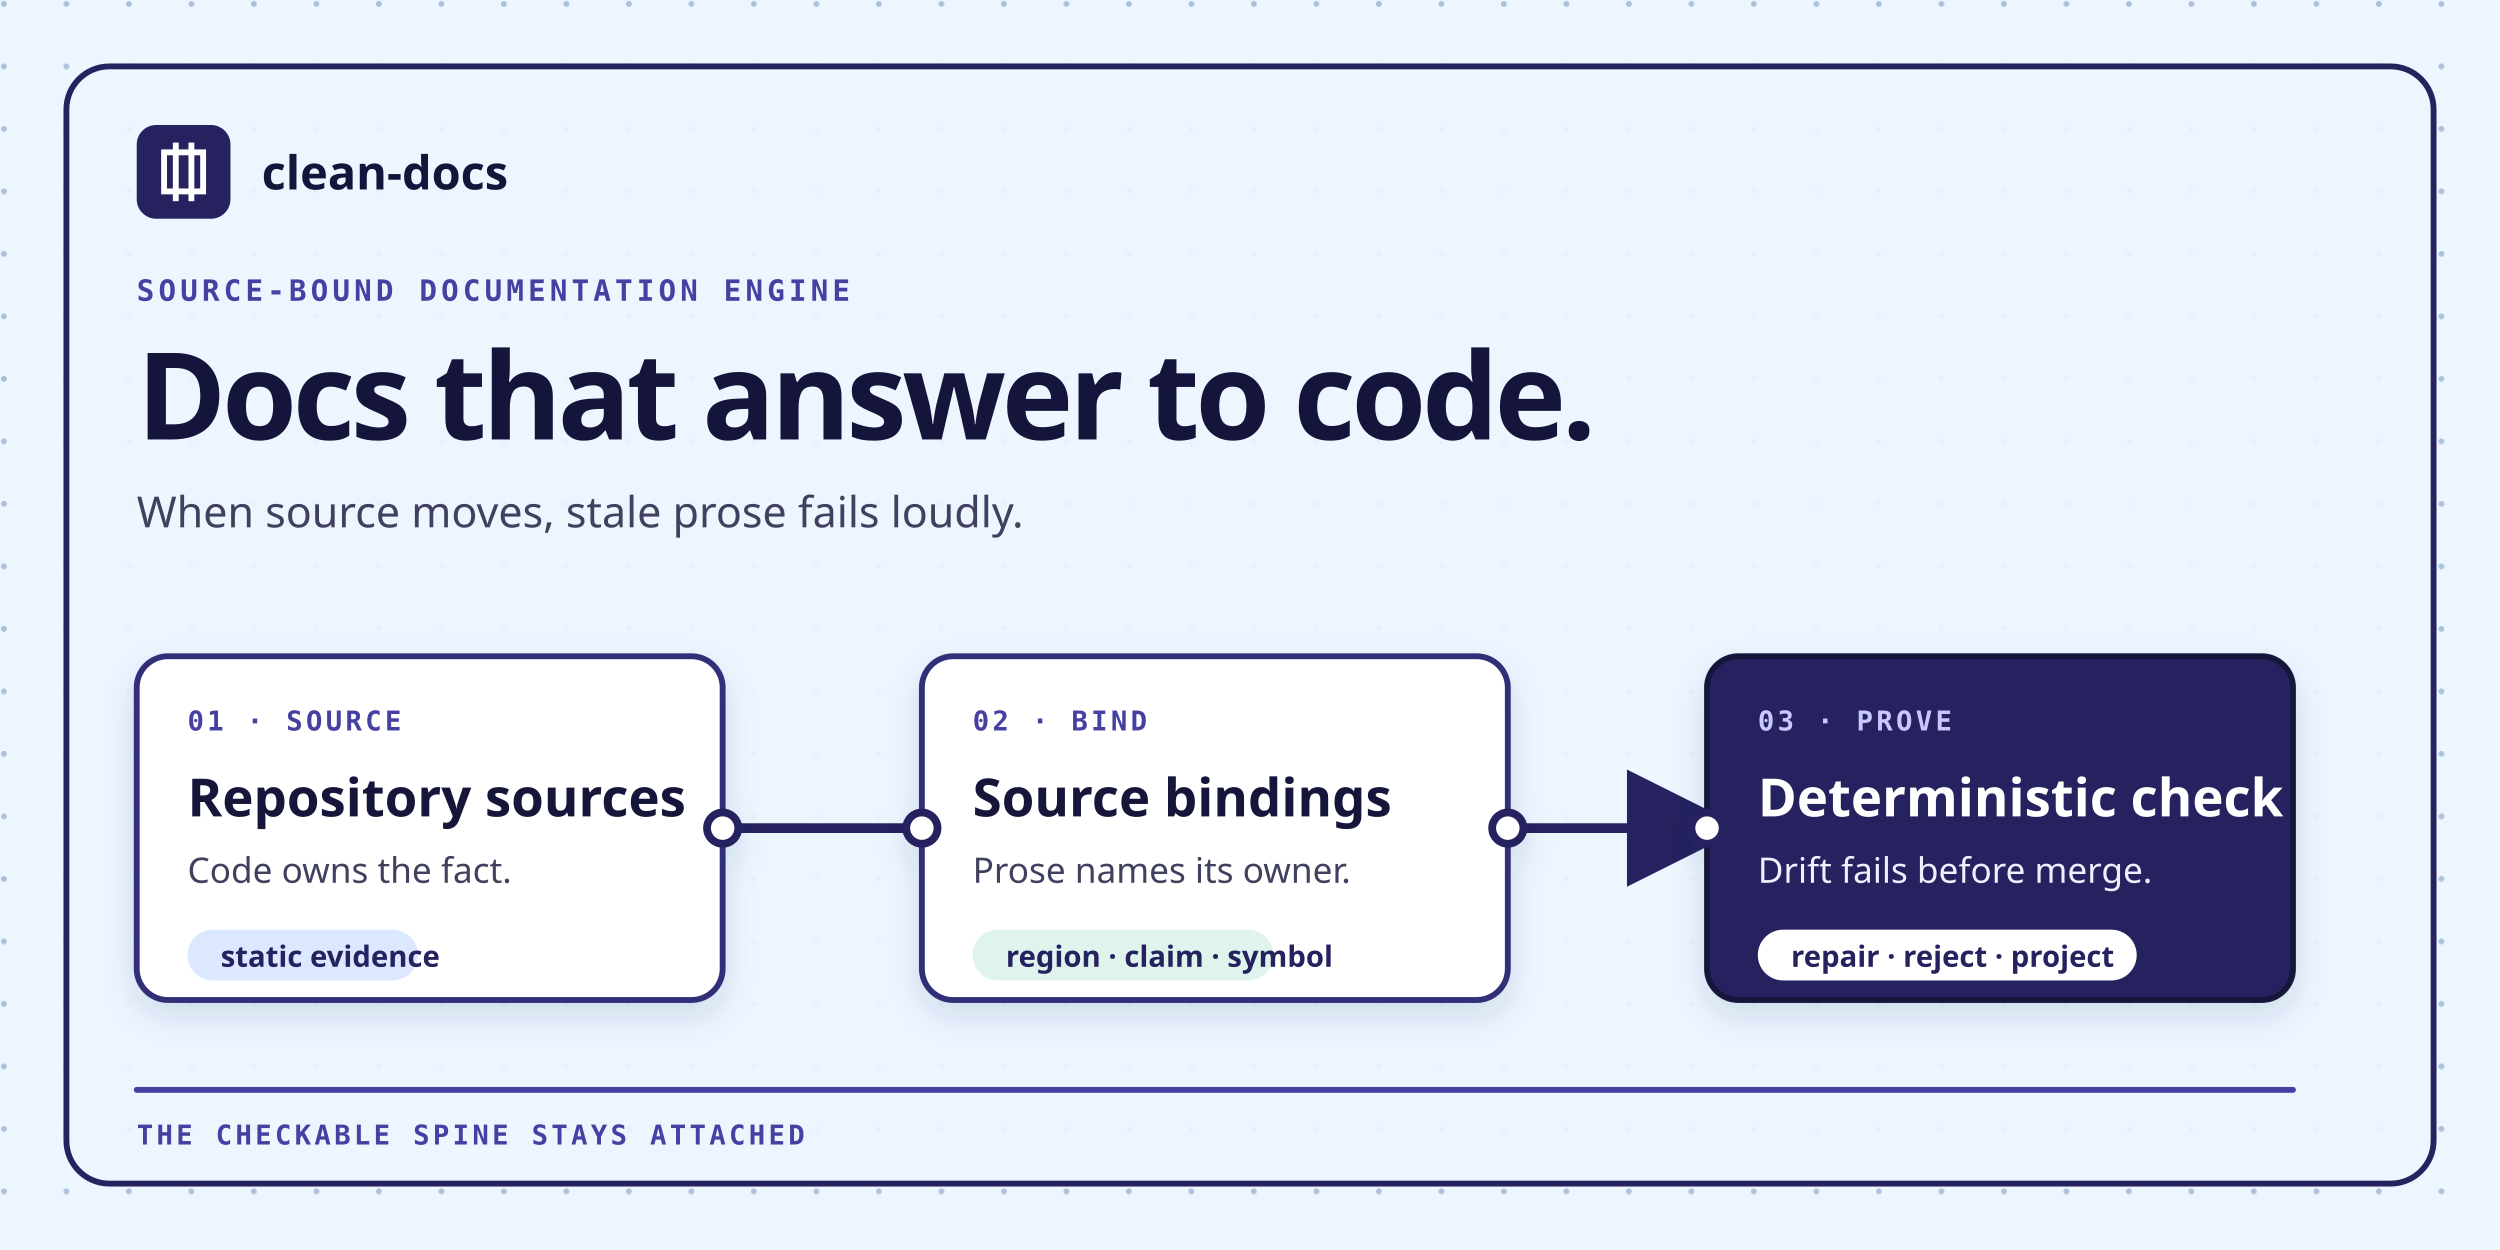
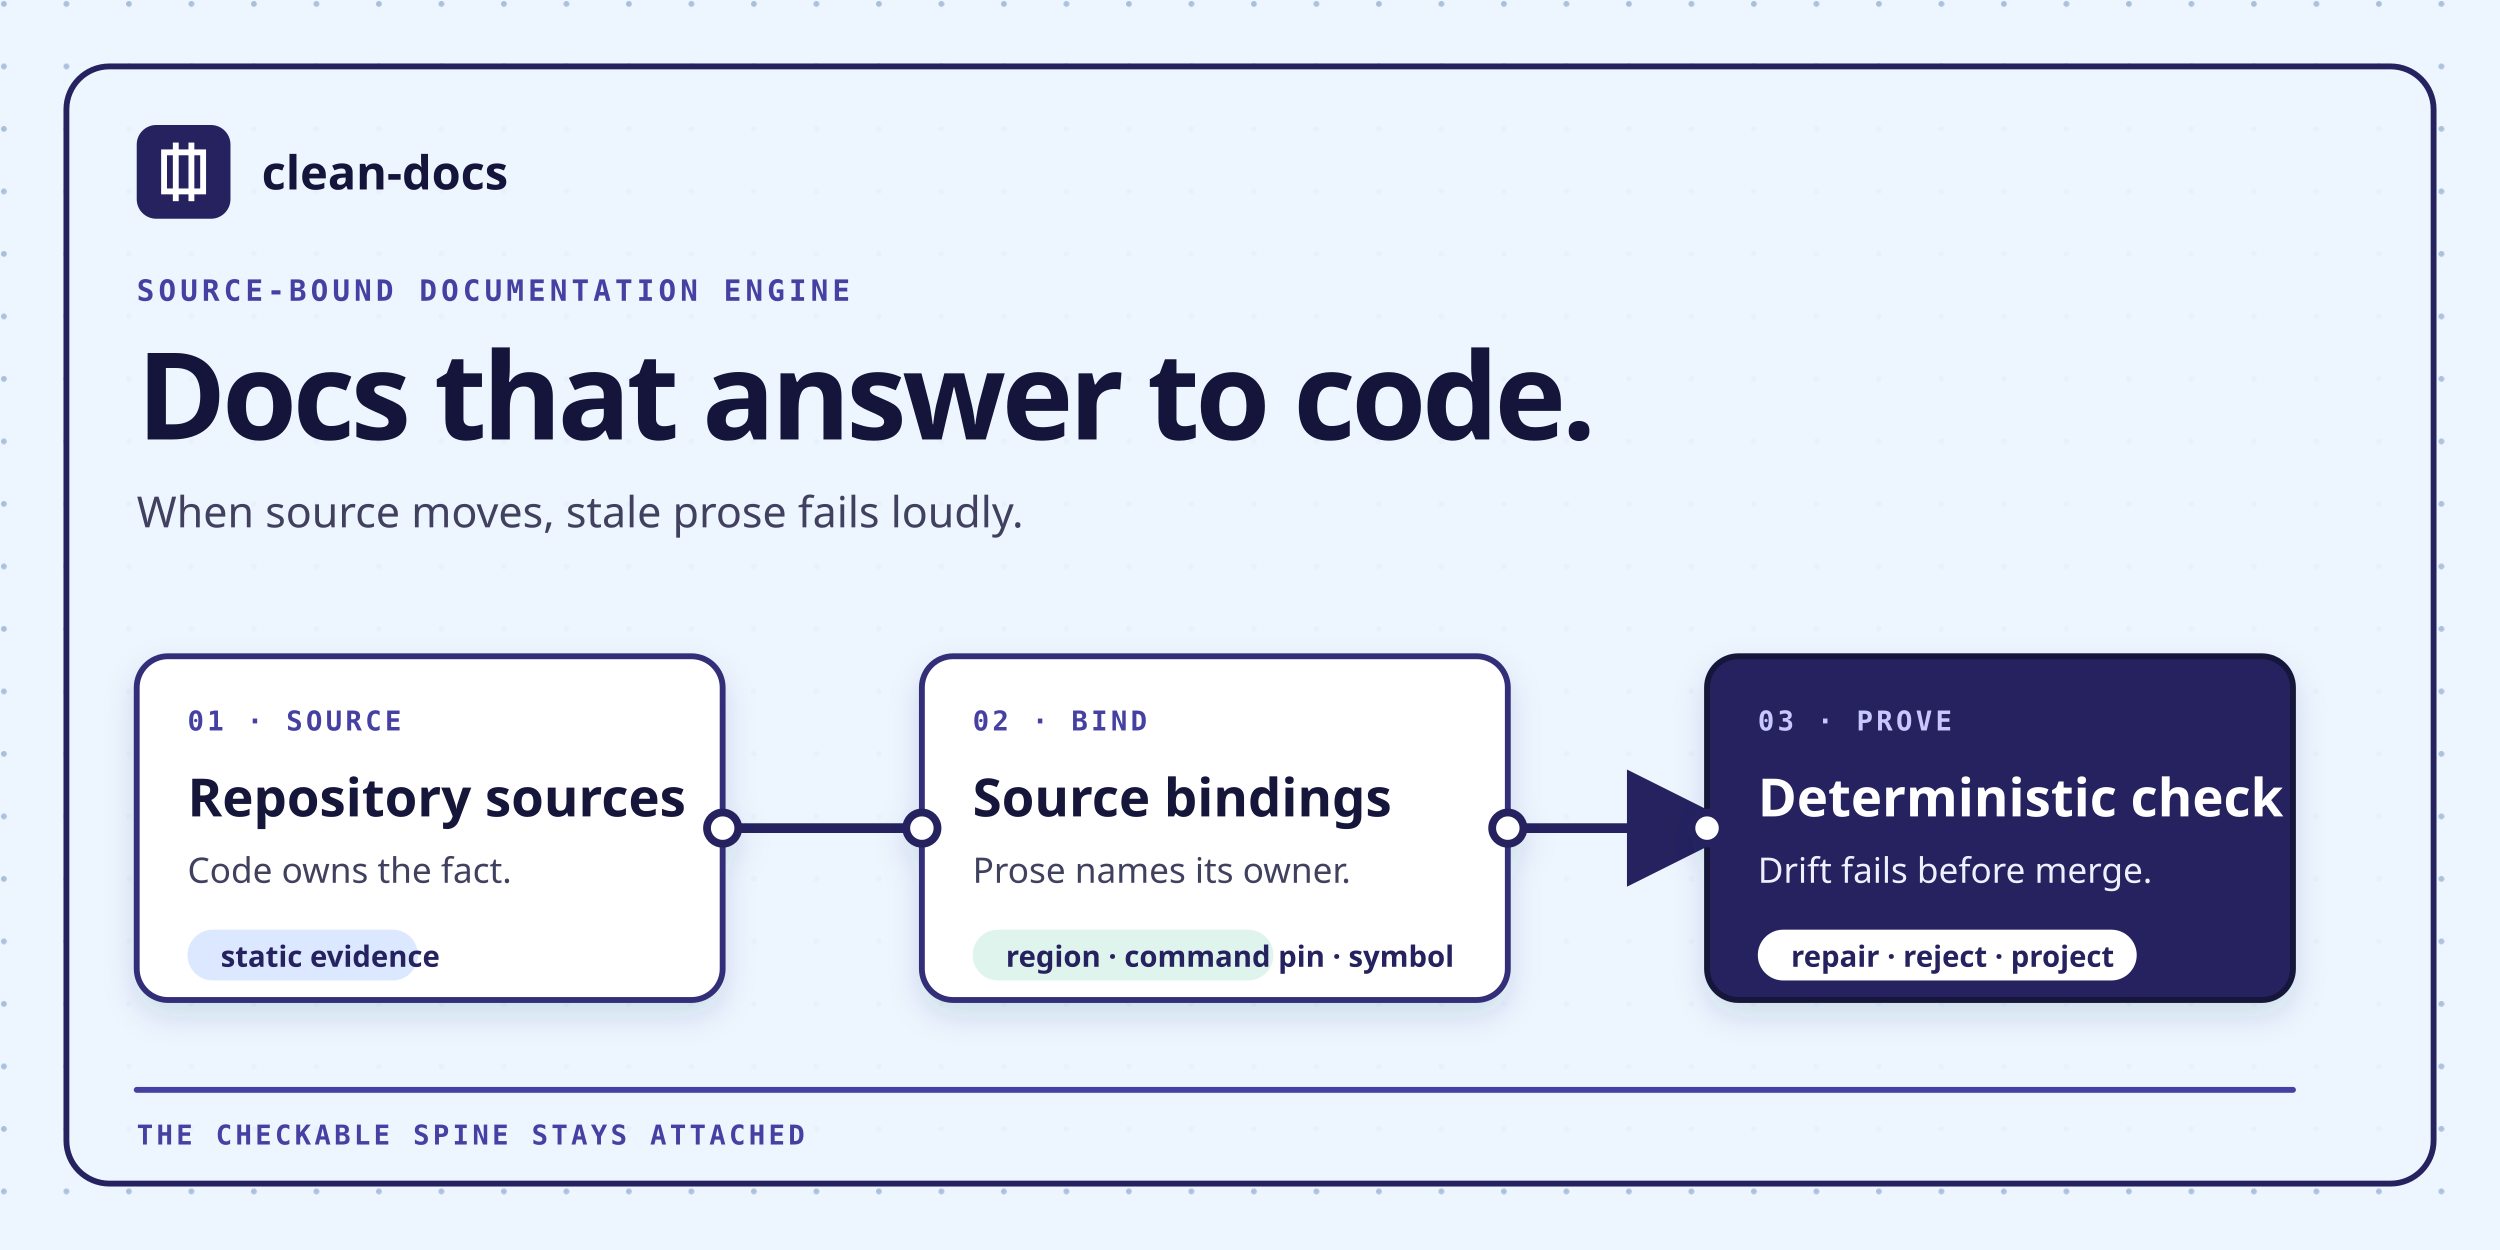
<svg xmlns="http://www.w3.org/2000/svg" width="1280" height="640" viewBox="0 0 1280 640" role="img" aria-labelledby="title desc">
  <defs>
    <pattern id="grid" width="32" height="32" patternUnits="userSpaceOnUse">
      <circle cx="2" cy="2" r="1.5" fill="#a9bfda" />
    </pattern>
    <filter id="shadow" x="-10%" y="-10%" width="120%" height="135%">
      <feDropShadow dx="0" dy="7" stdDeviation="8" flood-color="#26355e" flood-opacity="0.13" />
    </filter>
    <marker id="arrow" markerWidth="12" markerHeight="12" refX="10" refY="6" orient="auto">
      <path d="M0 0L12 6L0 12Z" fill="#25225f" />
    </marker>
    <style>
      .brand { font: 800 24px ui-sans-serif, system-ui, sans-serif; fill: #15143b; }
      .eyebrow { font: 750 15px ui-monospace, SFMono-Regular, Menlo, monospace; letter-spacing: .14em; fill: #4541a2; }
      .headline { font: 800 62px ui-sans-serif, system-ui, sans-serif; letter-spacing: -.035em; fill: #15143b; }
      .subhead { font: 540 22px ui-sans-serif, system-ui, sans-serif; fill: #41415f; }
      .step { font: 750 14px ui-monospace, SFMono-Regular, Menlo, monospace; letter-spacing: .12em; fill: #4541a2; }
      .card-title { font: 790 27px ui-sans-serif, system-ui, sans-serif; fill: #15143b; }
      .card-body { font: 540 18px ui-sans-serif, system-ui, sans-serif; fill: #41415f; }
      .outcome { font: 720 15px ui-sans-serif, system-ui, sans-serif; fill: #25225f; }
    </style>
  </defs>
  <rect width="1280" height="640" fill="#edf6ff" />
  <rect width="1280" height="640" fill="url(#grid)" />
  <rect x="34" y="34" width="1212" height="572" rx="22" fill="#edf6ff" fill-opacity=".91" stroke="#25225f" stroke-width="3" />
  <g transform="translate(70 64)">
    <rect width="48" height="48" rx="10" fill="#25225f" />
    <path d="M14 14h20v20H14zM20 9v30M28 9v30" fill="none" stroke="#fff" stroke-width="3" />
    <text x="64" y="33" class="brand">clean-docs</text>
  </g>
  <text x="70" y="154" class="eyebrow">SOURCE-BOUND DOCUMENTATION ENGINE</text>
  <text x="70" y="225" class="headline">Docs that answer to code.</text>
  <text x="70" y="270" class="subhead">When source moves, stale prose fails loudly.</text>
  <path d="M370 424H481M772 424H883" fill="none" stroke="#25225f" stroke-width="5" stroke-linecap="round" marker-end="url(#arrow)" />
  <g transform="translate(70 336)" filter="url(#shadow)">
    <rect width="300" height="176" rx="16" fill="#fff" stroke="#302d78" stroke-width="3" />
    <text x="26" y="38" class="step">01 · SOURCE</text>
    <text x="26" y="82" class="card-title">Repository sources</text>
    <text x="26" y="116" class="card-body">Code owns the fact.</text>
    <rect x="26" y="140" width="118" height="26" rx="13" fill="#dbe8ff" />
    <text x="43" y="159" class="outcome">static evidence</text>
    <circle cx="300" cy="88" r="8" fill="#fff" stroke="#25225f" stroke-width="4" />
  </g>
  <g transform="translate(472 336)" filter="url(#shadow)">
    <rect width="300" height="176" rx="16" fill="#fff" stroke="#302d78" stroke-width="3" />
    <text x="26" y="38" class="step">02 · BIND</text>
    <text x="26" y="82" class="card-title">Source bindings</text>
    <text x="26" y="116" class="card-body">Prose names its owner.</text>
    <rect x="26" y="140" width="154" height="26" rx="13" fill="#dff4ed" />
-     <text x="43" y="159" class="outcome">region · claim · symbol</text>
+     <text x="43" y="159" class="outcome">region · command pin · symbol</text>
    <circle cx="0" cy="88" r="8" fill="#fff" stroke="#25225f" stroke-width="4" />
    <circle cx="300" cy="88" r="8" fill="#fff" stroke="#25225f" stroke-width="4" />
  </g>
  <g transform="translate(874 336)" filter="url(#shadow)">
    <rect width="300" height="176" rx="16" fill="#25225f" stroke="#15143b" stroke-width="3" />
    <text x="26" y="38" class="step" style="fill:#c9c7ff">03 · PROVE</text>
    <text x="26" y="82" class="card-title" style="fill:#fff">Deterministic check</text>
    <text x="26" y="116" class="card-body" style="fill:#eef0ff">Drift fails before merge.</text>
    <rect x="26" y="140" width="194" height="26" rx="13" fill="#fff" />
    <text x="43" y="159" class="outcome">repair · reject · project</text>
    <circle cx="0" cy="88" r="8" fill="#fff" stroke="#25225f" stroke-width="4" />
  </g>
  <path d="M70 558H1174" stroke="#4541a2" stroke-width="3" stroke-linecap="round" />
  <text x="70" y="586" class="step">THE CHECKABLE SPINE STAYS ATTACHED</text>
</svg>
